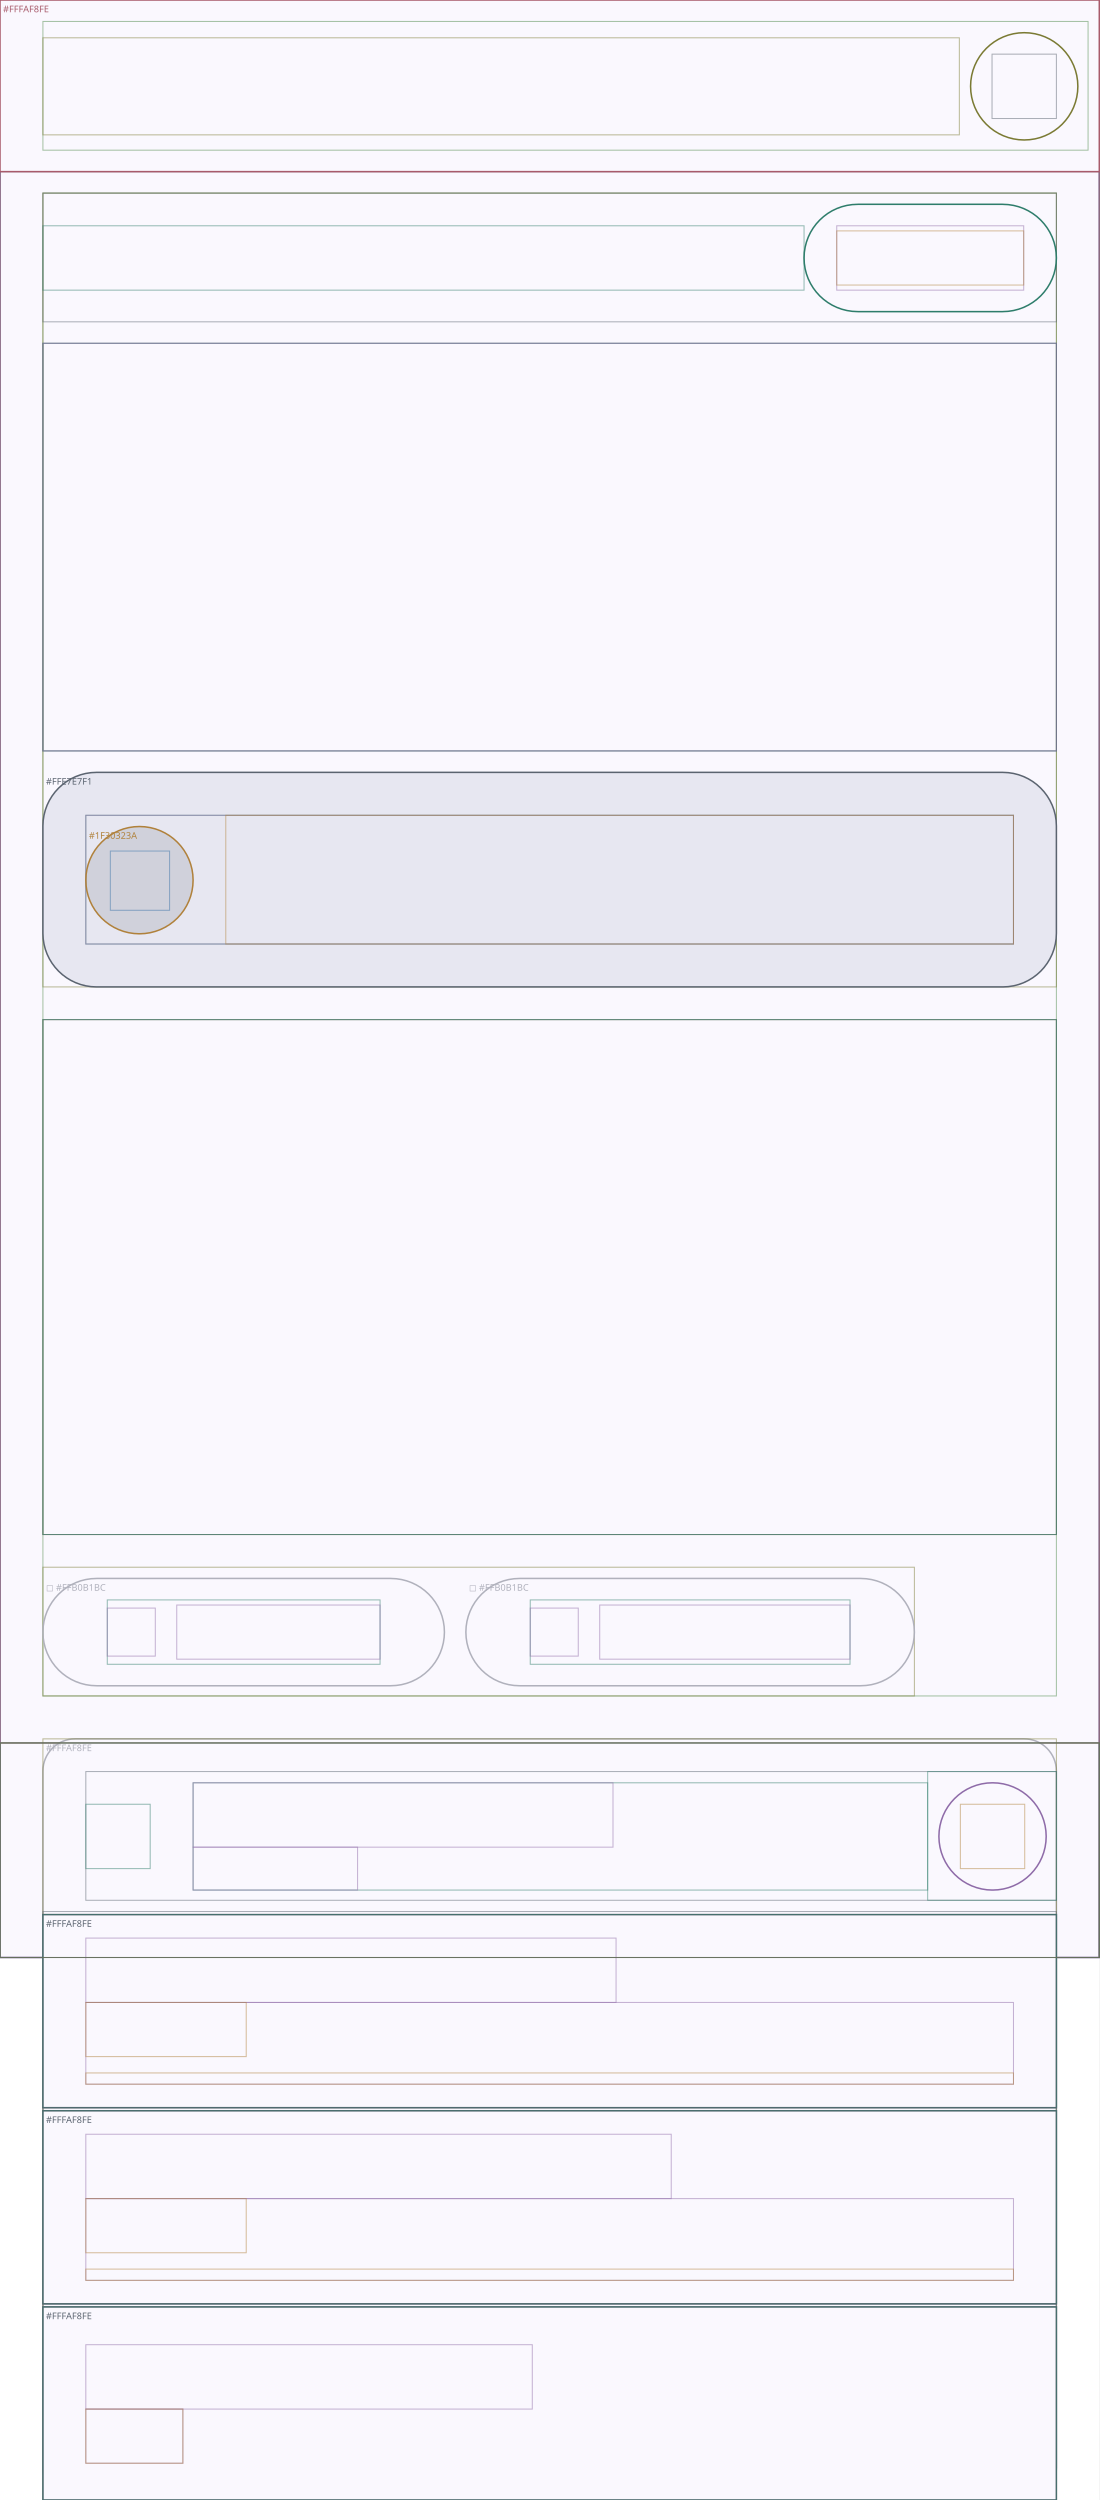
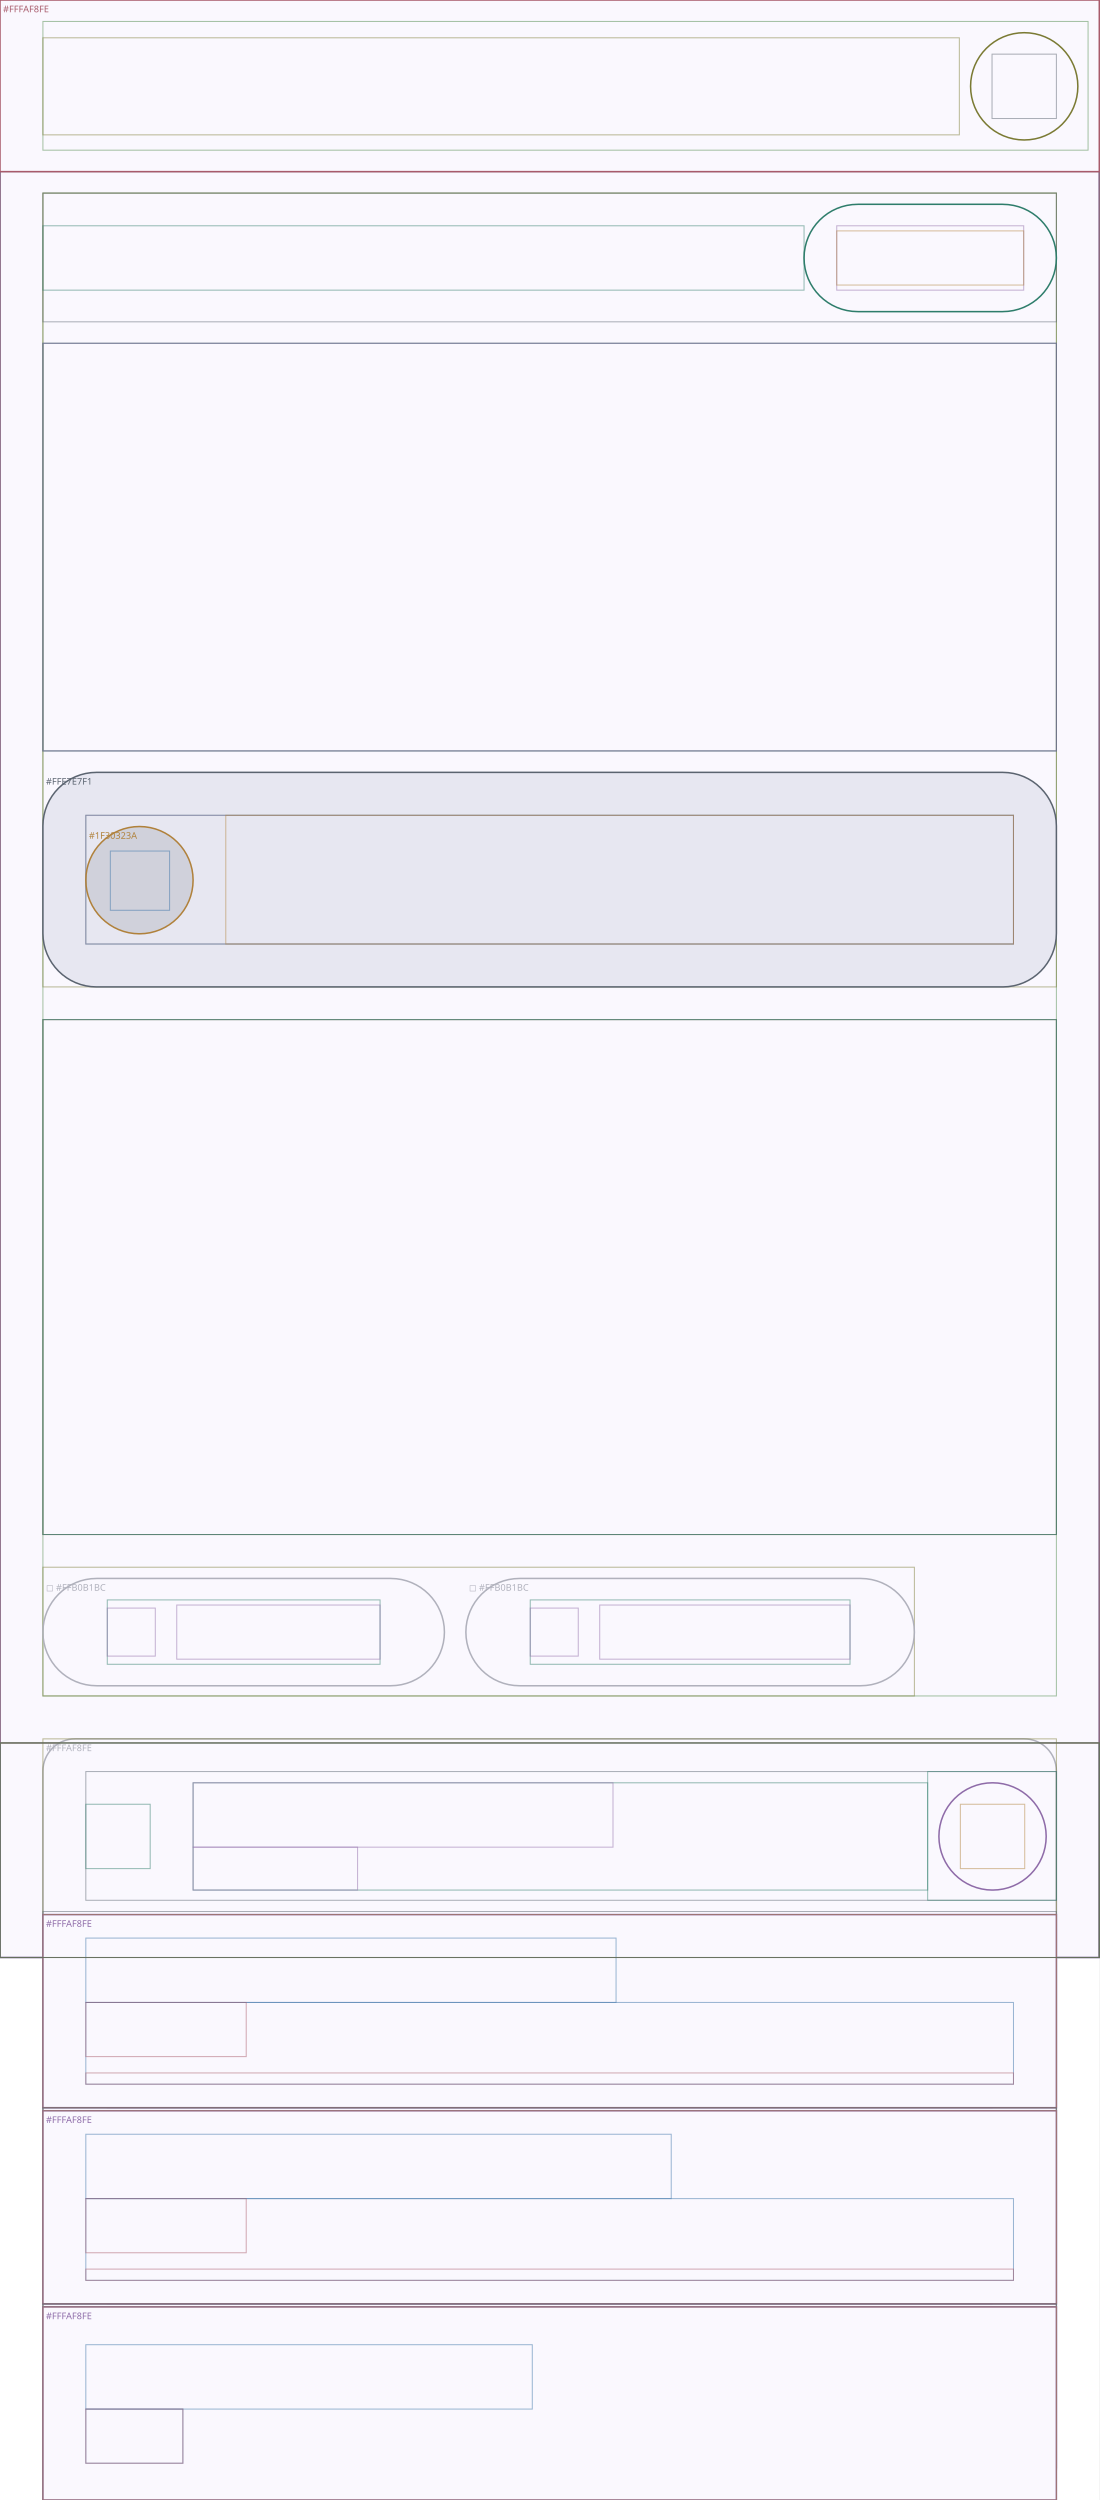
<svg xmlns="http://www.w3.org/2000/svg" viewBox="0 0 1076 2447" width="1076" height="2447" role="img" aria-label="composeApp/PlayStorePhoneHomeLight layout wireframe">
  <rect width="1076" height="2447" fill="#ffffff" />
  <g>
    <rect x="0" y="0" width="1076" height="1916" fill="none" fill-opacity="0" stroke="#5B6470" stroke-width="1" stroke-opacity="0.5" />
  </g>
  <g>
    <rect x="0" y="0" width="1076" height="1916" fill="none" fill-opacity="0" stroke="#2E7D6B" stroke-width="1" stroke-opacity="0.5" />
  </g>
  <g>
    <rect x="0" y="0" width="1076" height="1916" fill="#FAF8FE" fill-opacity="1" stroke="#8E6BA8" stroke-width="1.5" stroke-opacity="1" />
    <text x="3" y="12" font-family="system-ui, sans-serif" font-size="9" fill="#8E6BA8">#FFFAF8FE</text>
  </g>
  <g>
    <rect x="0" y="0" width="1076" height="1916" fill="none" fill-opacity="0" stroke="#B0813B" stroke-width="1" stroke-opacity="0.5" />
  </g>
  <g>
    <rect x="0" y="0" width="1076" height="1916" fill="none" fill-opacity="0" stroke="#3B72A8" stroke-width="1" stroke-opacity="0.5" />
  </g>
  <g>
    <rect x="0" y="168" width="1076" height="1538" fill="none" fill-opacity="0" stroke="#A85B6B" stroke-width="1" stroke-opacity="0.5" />
  </g>
  <g>
    <rect x="42" y="189" width="992" height="1471" fill="none" fill-opacity="0" stroke="#4F8A4A" stroke-width="1" stroke-opacity="0.5" />
  </g>
  <g>
    <rect x="42" y="189" width="992" height="777" fill="none" fill-opacity="0" stroke="#7A7A33" stroke-width="1" stroke-opacity="0.5" />
  </g>
  <g>
    <rect x="42" y="189" width="992" height="126" fill="none" fill-opacity="0" stroke="#5B6470" stroke-width="1" stroke-opacity="0.5" />
  </g>
  <g>
    <rect x="42" y="221" width="745" height="63" fill="none" fill-opacity="0" stroke="#2E7D6B" stroke-width="1" stroke-opacity="0.5" />
  </g>
  <g>
    <path d="M839.5,200 H981.5 A52.5,52.5 0 0 1 1034,252.5 V252.5 A52.5,52.5 0 0 1 981.5,305 H839.5 A52.5,52.5 0 0 1 787,252.5 V252.5 A52.5,52.5 0 0 1 839.5,200 Z" fill="none" fill-opacity="0" stroke="#2E7D6B" stroke-width="1.5" stroke-opacity="1" />
  </g>
  <g>
    <rect x="819" y="221" width="183" height="63" fill="none" fill-opacity="0" stroke="#8E6BA8" stroke-width="1" stroke-opacity="0.5" />
  </g>
  <g>
    <rect x="819" y="226" width="183" height="53" fill="none" fill-opacity="0" stroke="#B0813B" stroke-width="1" stroke-opacity="0.5" />
  </g>
  <g>
    <rect x="42" y="336" width="992" height="399" fill="none" fill-opacity="0" stroke="#5B6470" stroke-width="1" stroke-opacity="0.5" />
  </g>
  <g>
    <rect x="42" y="336" width="992" height="399" fill="none" fill-opacity="0" stroke="#2E7D6B" stroke-width="1" stroke-opacity="0.5" />
  </g>
  <g>
    <rect x="42" y="336" width="992" height="399" fill="none" fill-opacity="0" stroke="#8E6BA8" stroke-width="1" stroke-opacity="0.5" />
  </g>
  <g>
    <path d="M94.5,756 H981.5 A52.5,52.5 0 0 1 1034,808.5 V913.5 A52.5,52.5 0 0 1 981.5,966 H94.5 A52.5,52.5 0 0 1 42,913.5 V808.5 A52.5,52.5 0 0 1 94.5,756 Z" fill="#E7E7F1" fill-opacity="1" stroke="#5B6470" stroke-width="1.5" stroke-opacity="1" />
    <text x="45" y="768" font-family="system-ui, sans-serif" font-size="9" fill="#5B6470">#FFE7E7F1</text>
  </g>
  <g>
    <rect x="84" y="798" width="908" height="126" fill="none" fill-opacity="0" stroke="#2E7D6B" stroke-width="1" stroke-opacity="0.5" />
  </g>
  <g>
    <rect x="84" y="798" width="908" height="126" fill="none" fill-opacity="0" stroke="#8E6BA8" stroke-width="1" stroke-opacity="0.5" />
  </g>
  <g>
    <path d="M136.5,809 H136.5 A52.5,52.5 0 0 1 189,861.5 V861.5 A52.5,52.5 0 0 1 136.5,914 H136.5 A52.5,52.5 0 0 1 84,861.5 V861.5 A52.5,52.5 0 0 1 136.5,809 Z" fill="#30323A" fill-opacity="0.122" stroke="#B0813B" stroke-width="1.5" stroke-opacity="1" />
    <text x="87" y="821" font-family="system-ui, sans-serif" font-size="9" fill="#B0813B">#1F30323A</text>
  </g>
  <g>
    <rect x="108" y="833" width="58" height="58" fill="none" fill-opacity="0" stroke="#3B72A8" stroke-width="1" stroke-opacity="0.5" />
  </g>
  <g>
    <rect x="221" y="798" width="771" height="126" fill="none" fill-opacity="0" stroke="#B0813B" stroke-width="1" stroke-opacity="0.5" />
  </g>
  <g>
    <rect x="42" y="998" width="992" height="504" fill="none" fill-opacity="0" stroke="#7A7A33" stroke-width="1" stroke-opacity="0.5" />
  </g>
  <g>
    <rect x="42" y="998" width="992" height="504" fill="none" fill-opacity="0" stroke="#5B6470" stroke-width="1" stroke-opacity="0.5" />
  </g>
  <g>
    <rect x="42" y="998" width="992" height="504" fill="none" fill-opacity="0" stroke="#2E7D6B" stroke-width="1" stroke-opacity="0.5" />
  </g>
  <g>
    <rect x="42" y="1534" width="853" height="126" fill="none" fill-opacity="0" stroke="#7A7A33" stroke-width="1" stroke-opacity="0.5" />
  </g>
  <g>
    <path d="M94.5,1545 H382.5 A52.5,52.5 0 0 1 435,1597.5 V1597.5 A52.5,52.5 0 0 1 382.5,1650 H94.5 A52.5,52.5 0 0 1 42,1597.5 V1597.5 A52.5,52.5 0 0 1 94.5,1545 Z" fill="none" fill-opacity="0" stroke="#B0B1BC" stroke-width="1.5" stroke-opacity="1" />
    <text x="45" y="1557" font-family="system-ui, sans-serif" font-size="9" fill="#B0B1BC">◻ #FFB0B1BC</text>
  </g>
  <g>
    <rect x="105" y="1566" width="267" height="63" fill="none" fill-opacity="0" stroke="#2E7D6B" stroke-width="1" stroke-opacity="0.5" />
  </g>
  <g>
    <rect x="105" y="1574" width="47" height="47" fill="none" fill-opacity="0" stroke="#8E6BA8" stroke-width="1" stroke-opacity="0.5" />
  </g>
  <g>
    <rect x="173" y="1571" width="199" height="53" fill="none" fill-opacity="0" stroke="#8E6BA8" stroke-width="1" stroke-opacity="0.5" />
  </g>
  <g>
    <path d="M508.5,1545 H842.5 A52.5,52.5 0 0 1 895,1597.5 V1597.5 A52.5,52.5 0 0 1 842.5,1650 H508.5 A52.5,52.5 0 0 1 456,1597.5 V1597.5 A52.5,52.5 0 0 1 508.5,1545 Z" fill="none" fill-opacity="0" stroke="#B0B1BC" stroke-width="1.5" stroke-opacity="1" />
    <text x="459" y="1557" font-family="system-ui, sans-serif" font-size="9" fill="#B0B1BC">◻ #FFB0B1BC</text>
  </g>
  <g>
    <rect x="519" y="1566" width="313" height="63" fill="none" fill-opacity="0" stroke="#2E7D6B" stroke-width="1" stroke-opacity="0.5" />
  </g>
  <g>
    <rect x="519" y="1574" width="47" height="47" fill="none" fill-opacity="0" stroke="#8E6BA8" stroke-width="1" stroke-opacity="0.5" />
  </g>
  <g>
    <rect x="587" y="1571" width="245" height="53" fill="none" fill-opacity="0" stroke="#8E6BA8" stroke-width="1" stroke-opacity="0.5" />
  </g>
  <g>
    <path d="M73.5,1702 H1002.5 A31.5,31.5 0 0 1 1034,1733.5 V2415.5 A31.5,31.5 0 0 1 1002.5,2447 H73.5 A31.5,31.5 0 0 1 42,2415.5 V1733.5 A31.5,31.5 0 0 1 73.5,1702 Z" fill="#FAF8FE" fill-opacity="1" stroke="#B0B1BC" stroke-width="1.5" stroke-opacity="1" />
    <text x="45" y="1714" font-family="system-ui, sans-serif" font-size="9" fill="#B0B1BC">#FFFAF8FE</text>
  </g>
  <g>
    <rect x="42" y="1702" width="992" height="745" fill="none" fill-opacity="0" stroke="#7A7A33" stroke-width="1" stroke-opacity="0.5" />
  </g>
  <g>
    <rect x="84" y="1734" width="950" height="126" fill="none" fill-opacity="0" stroke="#5B6470" stroke-width="1" stroke-opacity="0.5" />
  </g>
  <g>
    <rect x="84" y="1766" width="63" height="63" fill="none" fill-opacity="0" stroke="#2E7D6B" stroke-width="1" stroke-opacity="0.5" />
  </g>
  <g>
    <rect x="189" y="1745" width="719" height="105" fill="none" fill-opacity="0" stroke="#2E7D6B" stroke-width="1" stroke-opacity="0.5" />
  </g>
  <g>
    <rect x="189" y="1745" width="411" height="63" fill="none" fill-opacity="0" stroke="#8E6BA8" stroke-width="1" stroke-opacity="0.5" />
  </g>
  <g>
    <rect x="189" y="1808" width="161" height="42" fill="none" fill-opacity="0" stroke="#8E6BA8" stroke-width="1" stroke-opacity="0.5" />
  </g>
  <g>
    <rect x="908" y="1734" width="126" height="126" fill="none" fill-opacity="0" stroke="#2E7D6B" stroke-width="1" stroke-opacity="0.5" />
  </g>
  <g>
    <path d="M971.5,1745 H971.5 A52.5,52.5 0 0 1 1024,1797.5 V1797.5 A52.5,52.5 0 0 1 971.5,1850 H971.5 A52.5,52.5 0 0 1 919,1797.5 V1797.5 A52.5,52.5 0 0 1 971.5,1745 Z" fill="none" fill-opacity="0" stroke="#8E6BA8" stroke-width="1.5" stroke-opacity="1" />
  </g>
  <g>
    <rect x="940" y="1766" width="63" height="63" fill="none" fill-opacity="0" stroke="#B0813B" stroke-width="1" stroke-opacity="0.5" />
  </g>
  <g>
    <rect x="42" y="1871" width="992" height="3" fill="none" fill-opacity="0" stroke="#5B6470" stroke-width="1" stroke-opacity="0.5" />
  </g>
  <g>
-     <rect x="42" y="1874" width="992" height="189" fill="#FAF8FE" fill-opacity="1" stroke="#5B6470" stroke-width="1.5" stroke-opacity="1" />
-     <text x="45" y="1886" font-family="system-ui, sans-serif" font-size="9" fill="#5B6470">#FFFAF8FE</text>
+     <rect x="42" y="1874" width="992" height="189" fill="none" fill-opacity="0" stroke="#5B6470" stroke-width="1" stroke-opacity="0.5" />
  </g>
  <g>
    <rect x="42" y="1874" width="992" height="189" fill="none" fill-opacity="0" stroke="#2E7D6B" stroke-width="1" stroke-opacity="0.5" />
  </g>
  <g>
-     <rect x="84" y="1897" width="519" height="63" fill="none" fill-opacity="0" stroke="#8E6BA8" stroke-width="1" stroke-opacity="0.5" />
-   </g>
-   <g>
-     <rect x="84" y="1960" width="908" height="80" fill="none" fill-opacity="0" stroke="#8E6BA8" stroke-width="1" stroke-opacity="0.5" />
-   </g>
-   <g>
-     <rect x="84" y="1960" width="157" height="53" fill="none" fill-opacity="0" stroke="#B0813B" stroke-width="1" stroke-opacity="0.5" />
-   </g>
-   <g>
-     <rect x="84" y="2029" width="908" height="11" fill="none" fill-opacity="0" stroke="#B0813B" stroke-width="1" stroke-opacity="0.5" />
+     <rect x="105" y="1874" width="866" height="189" fill="none" fill-opacity="0" stroke="#8E6BA8" stroke-width="1" stroke-opacity="0.5" />
+   </g>
+   <g>
+     <rect x="42" y="1874" width="992" height="189" fill="none" fill-opacity="0" stroke="#2E7D6B" stroke-width="1" stroke-opacity="0.5" />
+   </g>
+   <g>
+     <rect x="42" y="1874" width="992" height="189" fill="#FAF8FE" fill-opacity="1" stroke="#8E6BA8" stroke-width="1.5" stroke-opacity="1" />
+     <text x="45" y="1886" font-family="system-ui, sans-serif" font-size="9" fill="#8E6BA8">#FFFAF8FE</text>
+   </g>
+   <g>
+     <rect x="42" y="1874" width="992" height="189" fill="none" fill-opacity="0" stroke="#B0813B" stroke-width="1" stroke-opacity="0.5" />
+   </g>
+   <g>
+     <rect x="84" y="1897" width="519" height="63" fill="none" fill-opacity="0" stroke="#3B72A8" stroke-width="1" stroke-opacity="0.5" />
+   </g>
+   <g>
+     <rect x="84" y="1960" width="908" height="80" fill="none" fill-opacity="0" stroke="#3B72A8" stroke-width="1" stroke-opacity="0.5" />
+   </g>
+   <g>
+     <rect x="84" y="1960" width="157" height="53" fill="none" fill-opacity="0" stroke="#A85B6B" stroke-width="1" stroke-opacity="0.5" />
+   </g>
+   <g>
+     <rect x="84" y="2029" width="908" height="11" fill="none" fill-opacity="0" stroke="#A85B6B" stroke-width="1" stroke-opacity="0.5" />
  </g>
  <g>
    <rect x="42" y="2063" width="992" height="3" fill="none" fill-opacity="0" stroke="#5B6470" stroke-width="1" stroke-opacity="0.5" />
  </g>
  <g>
-     <rect x="42" y="2066" width="992" height="189" fill="#FAF8FE" fill-opacity="1" stroke="#5B6470" stroke-width="1.5" stroke-opacity="1" />
-     <text x="45" y="2078" font-family="system-ui, sans-serif" font-size="9" fill="#5B6470">#FFFAF8FE</text>
+     <rect x="42" y="2066" width="992" height="189" fill="none" fill-opacity="0" stroke="#5B6470" stroke-width="1" stroke-opacity="0.5" />
  </g>
  <g>
    <rect x="42" y="2066" width="992" height="189" fill="none" fill-opacity="0" stroke="#2E7D6B" stroke-width="1" stroke-opacity="0.5" />
  </g>
  <g>
-     <rect x="84" y="2089" width="573" height="63" fill="none" fill-opacity="0" stroke="#8E6BA8" stroke-width="1" stroke-opacity="0.5" />
-   </g>
-   <g>
-     <rect x="84" y="2152" width="908" height="80" fill="none" fill-opacity="0" stroke="#8E6BA8" stroke-width="1" stroke-opacity="0.5" />
-   </g>
-   <g>
-     <rect x="84" y="2152" width="157" height="53" fill="none" fill-opacity="0" stroke="#B0813B" stroke-width="1" stroke-opacity="0.5" />
-   </g>
-   <g>
-     <rect x="84" y="2221" width="908" height="11" fill="none" fill-opacity="0" stroke="#B0813B" stroke-width="1" stroke-opacity="0.5" />
+     <rect x="105" y="2066" width="866" height="189" fill="none" fill-opacity="0" stroke="#8E6BA8" stroke-width="1" stroke-opacity="0.5" />
+   </g>
+   <g>
+     <rect x="42" y="2066" width="992" height="189" fill="none" fill-opacity="0" stroke="#2E7D6B" stroke-width="1" stroke-opacity="0.5" />
+   </g>
+   <g>
+     <rect x="42" y="2066" width="992" height="189" fill="#FAF8FE" fill-opacity="1" stroke="#8E6BA8" stroke-width="1.5" stroke-opacity="1" />
+     <text x="45" y="2078" font-family="system-ui, sans-serif" font-size="9" fill="#8E6BA8">#FFFAF8FE</text>
+   </g>
+   <g>
+     <rect x="42" y="2066" width="992" height="189" fill="none" fill-opacity="0" stroke="#B0813B" stroke-width="1" stroke-opacity="0.5" />
+   </g>
+   <g>
+     <rect x="84" y="2089" width="573" height="63" fill="none" fill-opacity="0" stroke="#3B72A8" stroke-width="1" stroke-opacity="0.5" />
+   </g>
+   <g>
+     <rect x="84" y="2152" width="908" height="80" fill="none" fill-opacity="0" stroke="#3B72A8" stroke-width="1" stroke-opacity="0.5" />
+   </g>
+   <g>
+     <rect x="84" y="2152" width="157" height="53" fill="none" fill-opacity="0" stroke="#A85B6B" stroke-width="1" stroke-opacity="0.5" />
+   </g>
+   <g>
+     <rect x="84" y="2221" width="908" height="11" fill="none" fill-opacity="0" stroke="#A85B6B" stroke-width="1" stroke-opacity="0.5" />
  </g>
  <g>
    <rect x="42" y="2255" width="992" height="3" fill="none" fill-opacity="0" stroke="#5B6470" stroke-width="1" stroke-opacity="0.5" />
  </g>
  <g>
-     <rect x="42" y="2258" width="992" height="189" fill="#FAF8FE" fill-opacity="1" stroke="#5B6470" stroke-width="1.5" stroke-opacity="1" />
-     <text x="45" y="2270" font-family="system-ui, sans-serif" font-size="9" fill="#5B6470">#FFFAF8FE</text>
+     <rect x="42" y="2258" width="992" height="189" fill="none" fill-opacity="0" stroke="#5B6470" stroke-width="1" stroke-opacity="0.5" />
  </g>
  <g>
    <rect x="42" y="2258" width="992" height="189" fill="none" fill-opacity="0" stroke="#2E7D6B" stroke-width="1" stroke-opacity="0.5" />
  </g>
  <g>
-     <rect x="84" y="2295" width="437" height="63" fill="none" fill-opacity="0" stroke="#8E6BA8" stroke-width="1" stroke-opacity="0.5" />
-   </g>
-   <g>
-     <rect x="84" y="2358" width="95" height="53" fill="none" fill-opacity="0" stroke="#8E6BA8" stroke-width="1" stroke-opacity="0.5" />
-   </g>
-   <g>
-     <rect x="84" y="2358" width="95" height="53" fill="none" fill-opacity="0" stroke="#B0813B" stroke-width="1" stroke-opacity="0.5" />
+     <rect x="105" y="2258" width="866" height="189" fill="none" fill-opacity="0" stroke="#8E6BA8" stroke-width="1" stroke-opacity="0.5" />
+   </g>
+   <g>
+     <rect x="42" y="2258" width="992" height="189" fill="none" fill-opacity="0" stroke="#2E7D6B" stroke-width="1" stroke-opacity="0.5" />
+   </g>
+   <g>
+     <rect x="42" y="2258" width="992" height="189" fill="#FAF8FE" fill-opacity="1" stroke="#8E6BA8" stroke-width="1.5" stroke-opacity="1" />
+     <text x="45" y="2270" font-family="system-ui, sans-serif" font-size="9" fill="#8E6BA8">#FFFAF8FE</text>
+   </g>
+   <g>
+     <rect x="42" y="2258" width="992" height="189" fill="none" fill-opacity="0" stroke="#B0813B" stroke-width="1" stroke-opacity="0.5" />
+   </g>
+   <g>
+     <rect x="84" y="2295" width="437" height="63" fill="none" fill-opacity="0" stroke="#3B72A8" stroke-width="1" stroke-opacity="0.5" />
+   </g>
+   <g>
+     <rect x="84" y="2358" width="95" height="53" fill="none" fill-opacity="0" stroke="#3B72A8" stroke-width="1" stroke-opacity="0.5" />
+   </g>
+   <g>
+     <rect x="84" y="2358" width="95" height="53" fill="none" fill-opacity="0" stroke="#A85B6B" stroke-width="1" stroke-opacity="0.5" />
  </g>
  <g>
    <rect x="0" y="0" width="1076" height="168" fill="none" fill-opacity="0" stroke="#3B72A8" stroke-width="1" stroke-opacity="0.5" />
  </g>
  <g>
    <rect x="0" y="0" width="1076" height="168" fill="#FAF8FE" fill-opacity="1" stroke="#A85B6B" stroke-width="1.5" stroke-opacity="1" />
    <text x="3" y="12" font-family="system-ui, sans-serif" font-size="9" fill="#A85B6B">#FFFAF8FE</text>
  </g>
  <g>
    <rect x="42" y="21" width="1023" height="126" fill="none" fill-opacity="0" stroke="#4F8A4A" stroke-width="1" stroke-opacity="0.5" />
  </g>
  <g>
    <rect x="42" y="37" width="897" height="95" fill="none" fill-opacity="0" stroke="#7A7A33" stroke-width="1" stroke-opacity="0.5" />
  </g>
  <g>
    <path d="M1002.5,32 H1002.5 A52.5,52.5 0 0 1 1055,84.5 V84.5 A52.5,52.5 0 0 1 1002.5,137 H1002.5 A52.5,52.5 0 0 1 950,84.5 V84.5 A52.5,52.5 0 0 1 1002.5,32 Z" fill="none" fill-opacity="0" stroke="#7A7A33" stroke-width="1.5" stroke-opacity="1" />
  </g>
  <g>
    <rect x="971" y="53" width="63" height="63" fill="none" fill-opacity="0" stroke="#5B6470" stroke-width="1" stroke-opacity="0.5" />
  </g>
  <g>
    <rect x="0" y="1706" width="1076" height="210" fill="none" fill-opacity="0" stroke="#3B72A8" stroke-width="1" stroke-opacity="0.5" />
  </g>
  <g>
    <rect x="0" y="1706" width="1076" height="210" fill="none" fill-opacity="0" stroke="#A85B6B" stroke-width="1" stroke-opacity="0.5" />
  </g>
  <g>
    <rect x="0" y="1706" width="1076" height="210" fill="none" fill-opacity="0" stroke="#4F8A4A" stroke-width="1" stroke-opacity="0.5" />
  </g>
  <g>
    <rect x="0" y="1706" width="1076" height="210" fill="none" fill-opacity="0" stroke="#7A7A33" stroke-width="1" stroke-opacity="0.5" />
  </g>
  <g>
    <rect x="0" y="1706" width="1076" height="210" fill="none" fill-opacity="0" stroke="#5B6470" stroke-width="1" stroke-opacity="0.5" />
  </g>
</svg>
